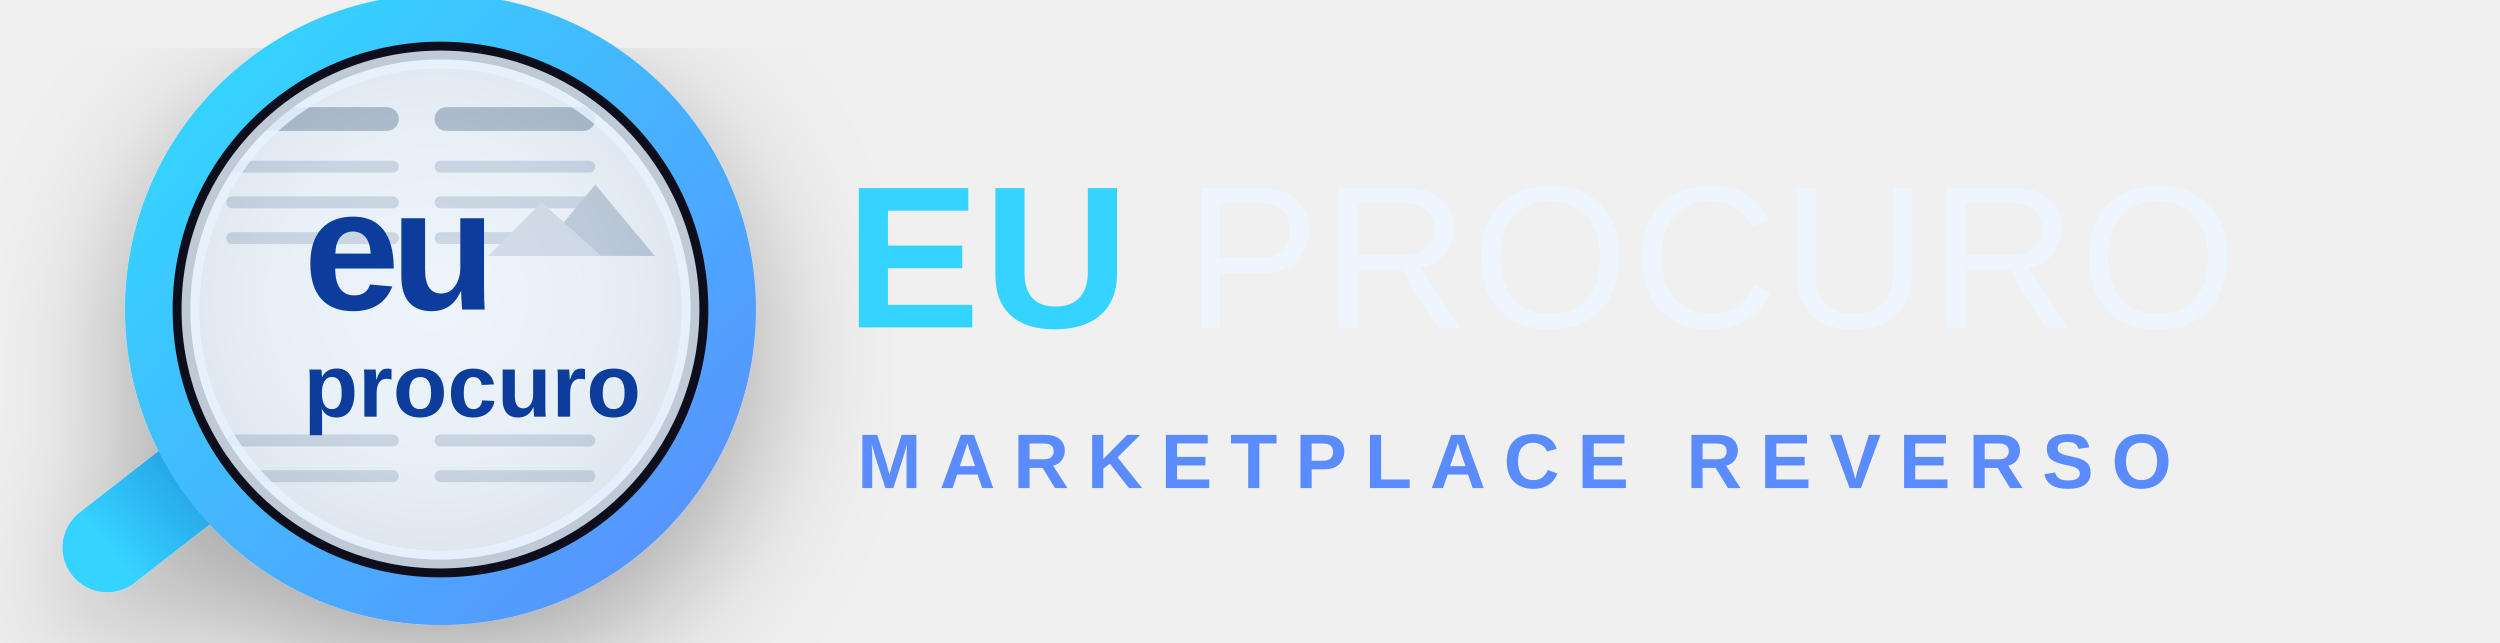
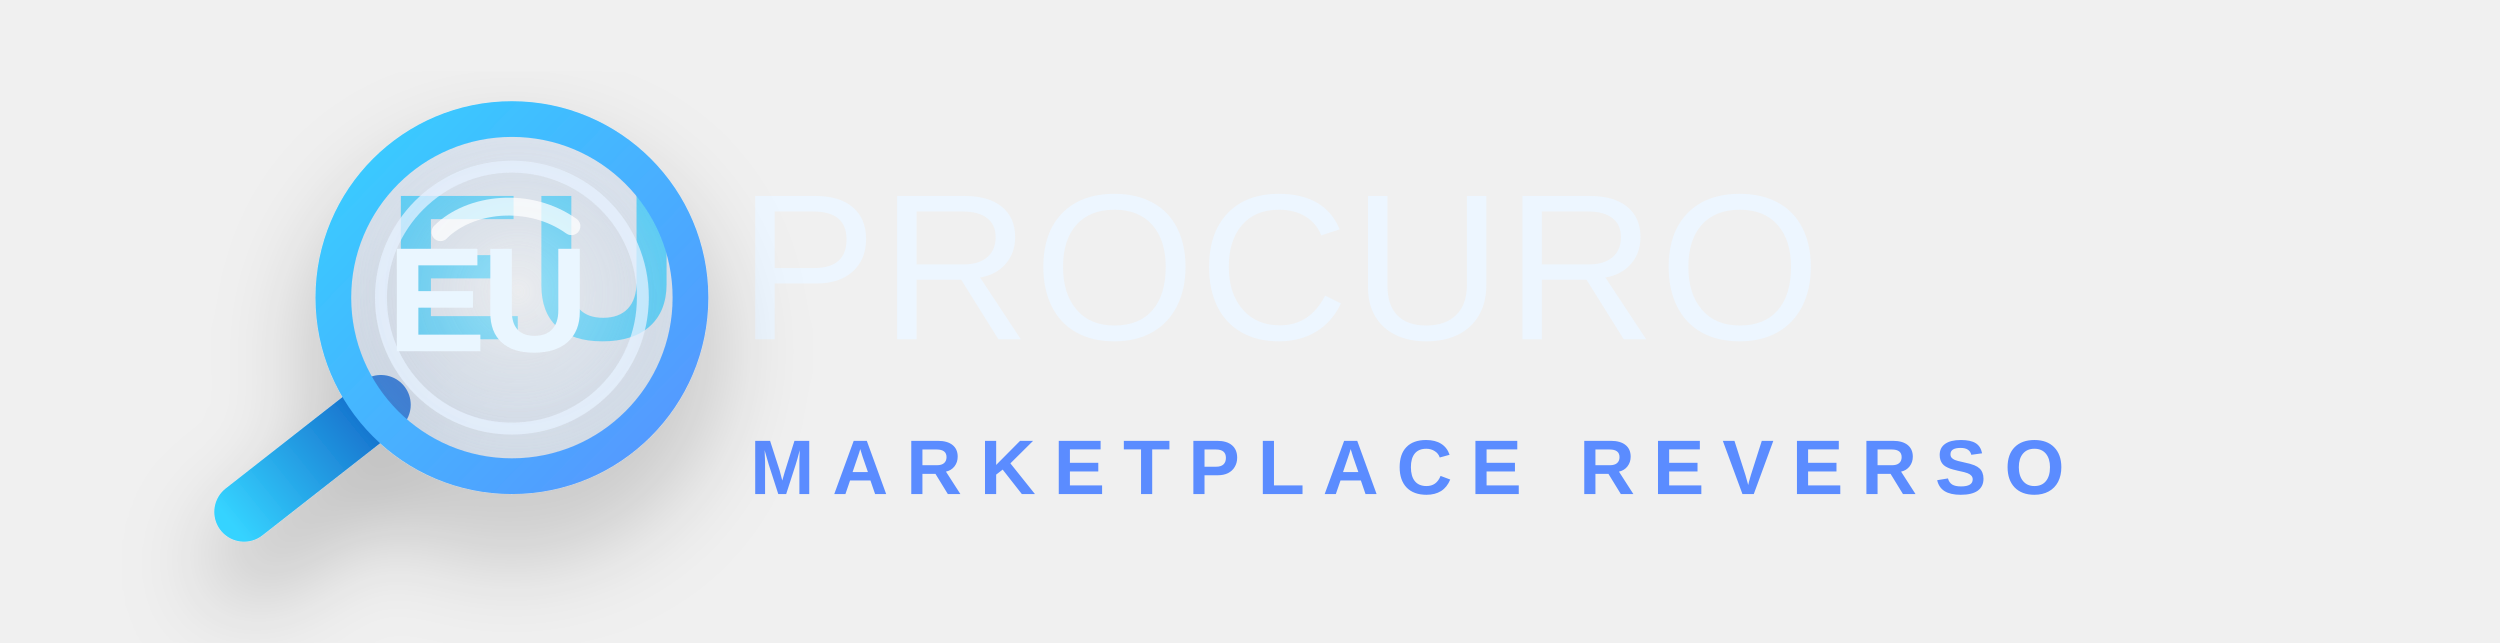
- <svg xmlns="http://www.w3.org/2000/svg" width="420" height="108" viewBox="0 0 420 108" fill="none" role="img" aria-labelledby="title desc">
+ <svg xmlns="http://www.w3.org/2000/svg" width="420" height="108" viewBox="54 0 366 108" fill="none" role="img" aria-labelledby="title desc">
  <defs>
-     <linearGradient id="lensStroke" x1="34" y1="16" x2="124" y2="100" gradientUnits="userSpaceOnUse">
+     <linearGradient id="lensStroke" x1="78" y1="18" x2="151" y2="88" gradientUnits="userSpaceOnUse">
      <stop stop-color="#35D3FF" />
      <stop offset="1" stop-color="#5B8CFF" />
    </linearGradient>
-     <linearGradient id="handleStroke" x1="20" y1="94" x2="58" y2="60" gradientUnits="userSpaceOnUse">
+     <linearGradient id="handleStroke" x1="66" y1="88" x2="97" y2="63" gradientUnits="userSpaceOnUse">
      <stop stop-color="#35D3FF" />
      <stop offset="1" stop-color="#0B4FBB" />
    </linearGradient>
-     <radialGradient id="lensFill" cx="0" cy="0" r="1" gradientUnits="userSpaceOnUse" gradientTransform="translate(73 50) rotate(52) scale(58)">
-       <stop stop-color="#F1F7FF" stop-opacity="0.98" />
-       <stop offset="0.48" stop-color="#DDEAF7" stop-opacity="0.92" />
-       <stop offset="1" stop-color="#9CB2CC" stop-opacity="0.72" />
+     <radialGradient id="lensFill" cx="0" cy="0" r="1" gradientUnits="userSpaceOnUse" gradientTransform="translate(114 49) rotate(52) scale(38)">
+       <stop stop-color="#F8FBFF" stop-opacity="0.48" />
+       <stop offset="1" stop-color="#9FC3F2" stop-opacity="0.2" />
    </radialGradient>
-     <filter id="glow" x="-20" y="-20" width="170" height="148" filterUnits="userSpaceOnUse" color-interpolation-filters="sRGB">
-       <feDropShadow dx="0" dy="10" stdDeviation="8" flood-color="#35D3FF" flood-opacity="0.16" />
-       <feDropShadow dx="0" dy="8" stdDeviation="12" flood-color="#000000" flood-opacity="0.32" />
+     <filter id="logoShadow" x="40" y="3" width="155" height="105" filterUnits="userSpaceOnUse" color-interpolation-filters="sRGB">
+       <feDropShadow dx="0" dy="9" stdDeviation="8" flood-color="#000000" flood-opacity="0.28" />
    </filter>
-     <clipPath id="lensClip">
-       <circle cx="74" cy="52" r="42" />
-     </clipPath>
  </defs>
-   <g filter="url(#glow)">
-     <path d="M18 92L45 71" stroke="url(#handleStroke)" stroke-width="15" stroke-linecap="round" />
-     <circle cx="74" cy="52" r="48" fill="#07101A" />
-     <circle cx="74" cy="52" r="42" fill="url(#lensFill)" />
-     <g clip-path="url(#lensClip)" opacity="0.8">
-       <rect x="31" y="10" width="86" height="86" fill="#EFF5FB" />
-       <rect x="38" y="18" width="29" height="4" rx="2" fill="#A6B5C7" />
-       <rect x="73" y="18" width="27" height="4" rx="2" fill="#A6B5C7" />
-       <rect x="38" y="27" width="29" height="2" rx="1" fill="#C7D2E0" />
-       <rect x="38" y="33" width="29" height="2" rx="1" fill="#C7D2E0" />
-       <rect x="38" y="39" width="29" height="2" rx="1" fill="#C7D2E0" />
-       <rect x="73" y="27" width="27" height="2" rx="1" fill="#C7D2E0" />
-       <rect x="73" y="33" width="27" height="2" rx="1" fill="#C7D2E0" />
-       <rect x="73" y="39" width="27" height="2" rx="1" fill="#C7D2E0" />
-       <rect x="38" y="73" width="29" height="2" rx="1" fill="#C7D2E0" />
-       <rect x="38" y="79" width="29" height="2" rx="1" fill="#C7D2E0" />
-       <rect x="73" y="73" width="27" height="2" rx="1" fill="#C7D2E0" />
-       <rect x="73" y="79" width="27" height="2" rx="1" fill="#C7D2E0" />
-       <path d="M90 43L100 31L110 43H90Z" fill="#B9C6D6" />
-       <path d="M82 43L91 34L101 43H82Z" fill="#CFD8E5" />
-     </g>
-     <text x="51" y="52" font-family="Sora, Arial, sans-serif" font-size="29" font-weight="900" fill="#073E9C" letter-spacing="-1.5">eu</text>
-     <text x="51" y="70" font-family="Sora, Arial, sans-serif" font-size="15" font-weight="800" fill="#073E9C">procuro</text>
-     <circle cx="74" cy="52" r="42" stroke="#E7F2FF" stroke-opacity="0.82" stroke-width="3" />
-     <circle cx="74" cy="52" r="49" stroke="url(#lensStroke)" stroke-width="8" />
+   <g>
+     <text x="92" y="57" font-family="Sora, Arial, sans-serif" font-size="35" font-weight="900" fill="#35D3FF" letter-spacing="0.5">EU</text>
+     <text x="151" y="57" font-family="Sora, Arial, sans-serif" font-size="35" font-weight="300" fill="#EDF6FF" letter-spacing="0.5">PROCURO</text>
+     <text x="153" y="83" font-family="Sora, Arial, sans-serif" font-size="13" font-weight="800" fill="#5B8CFF" letter-spacing="3">MARKETPLACE REVERSO</text>
  </g>
-   <g>
-     <text x="142" y="55" font-family="Sora, Arial, sans-serif" font-size="34" font-weight="900" fill="#35D3FF" letter-spacing="0.5">EU</text>
-     <text x="199" y="55" font-family="Sora, Arial, sans-serif" font-size="34" font-weight="300" fill="#EDF6FF" letter-spacing="0.5">PROCURO</text>
-     <text x="144" y="82" font-family="Sora, Arial, sans-serif" font-size="13" font-weight="800" fill="#5B8CFF" letter-spacing="3">MARKETPLACE REVERSO</text>
+   <g filter="url(#logoShadow)">
+     <path d="M68 86L91 68" stroke="url(#handleStroke)" stroke-width="10" stroke-linecap="round" />
+     <circle cx="113" cy="50" r="30" fill="url(#lensFill)" />
+     <circle cx="113" cy="50" r="30" stroke="url(#lensStroke)" stroke-width="6" />
+     <circle cx="113" cy="50" r="22" stroke="#E7F2FF" stroke-opacity="0.72" stroke-width="2" />
+     <path d="M101 39c5-5 15-6 22-1" stroke="#FFFFFF" stroke-opacity="0.72" stroke-width="3" stroke-linecap="round" />
+     <text x="92" y="59" font-family="Sora, Arial, sans-serif" font-size="25" font-weight="900" fill="#EAF6FF" letter-spacing="-0.8">EU</text>
  </g>
</svg>
